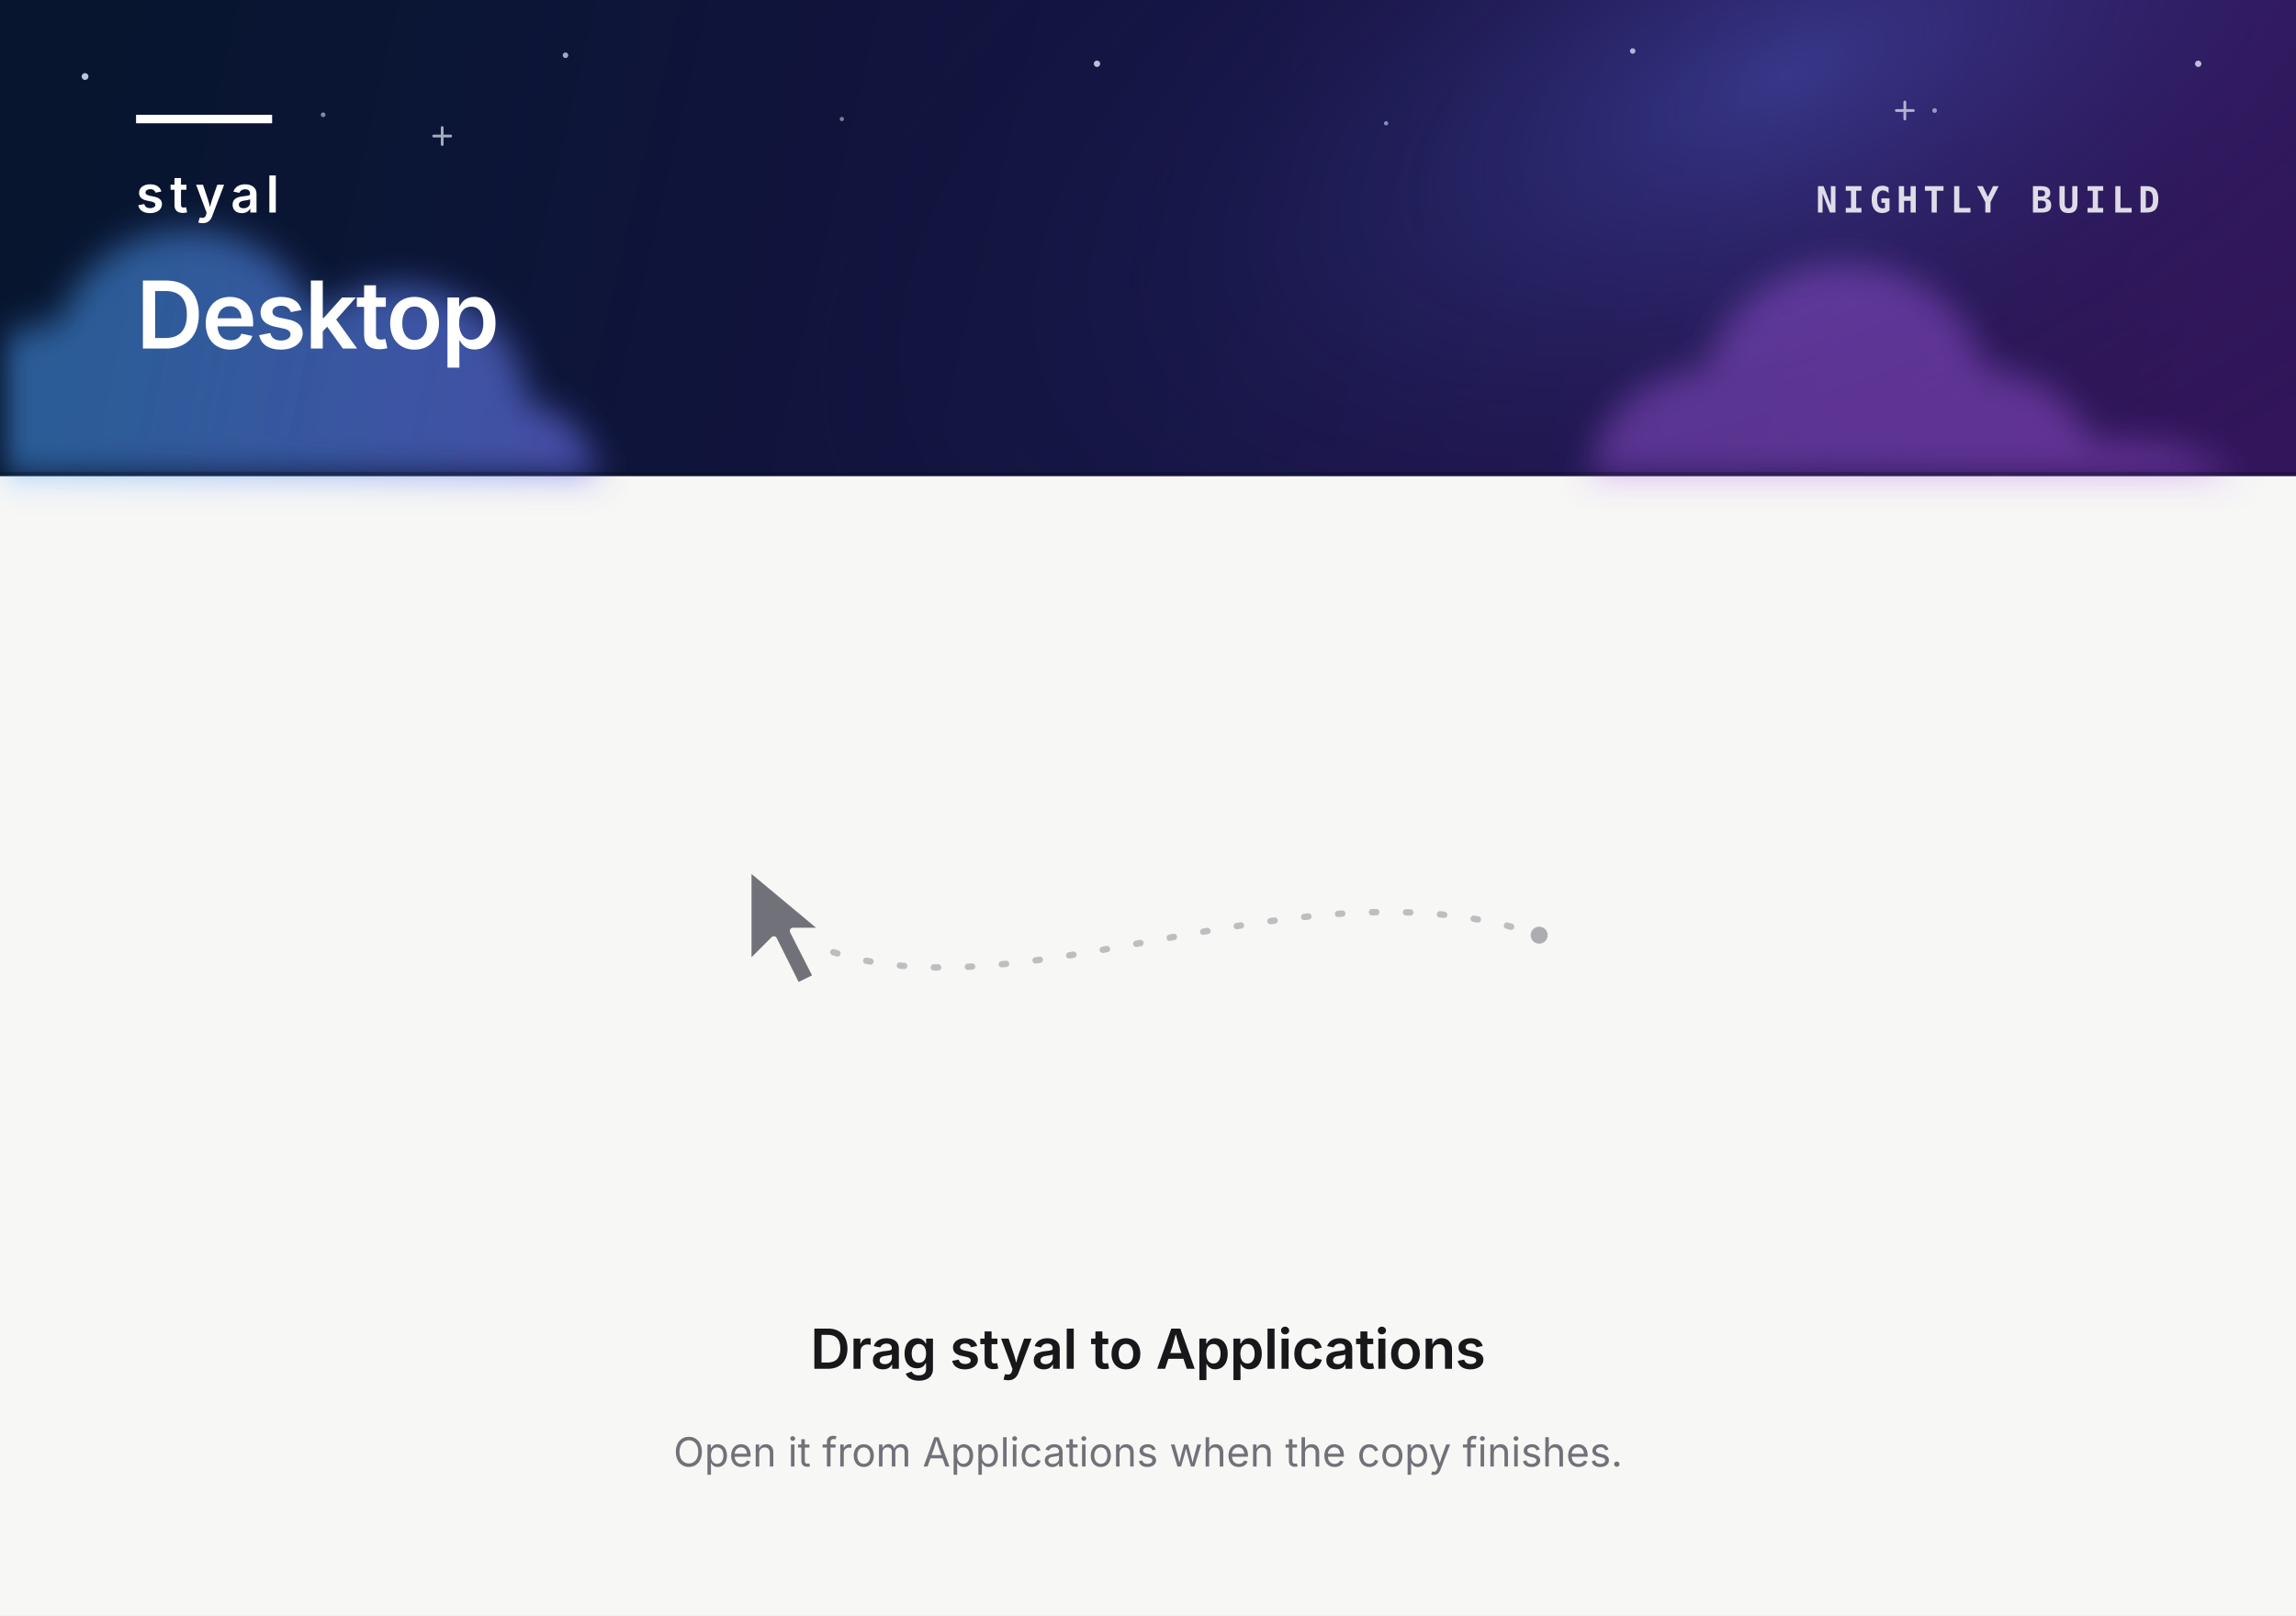
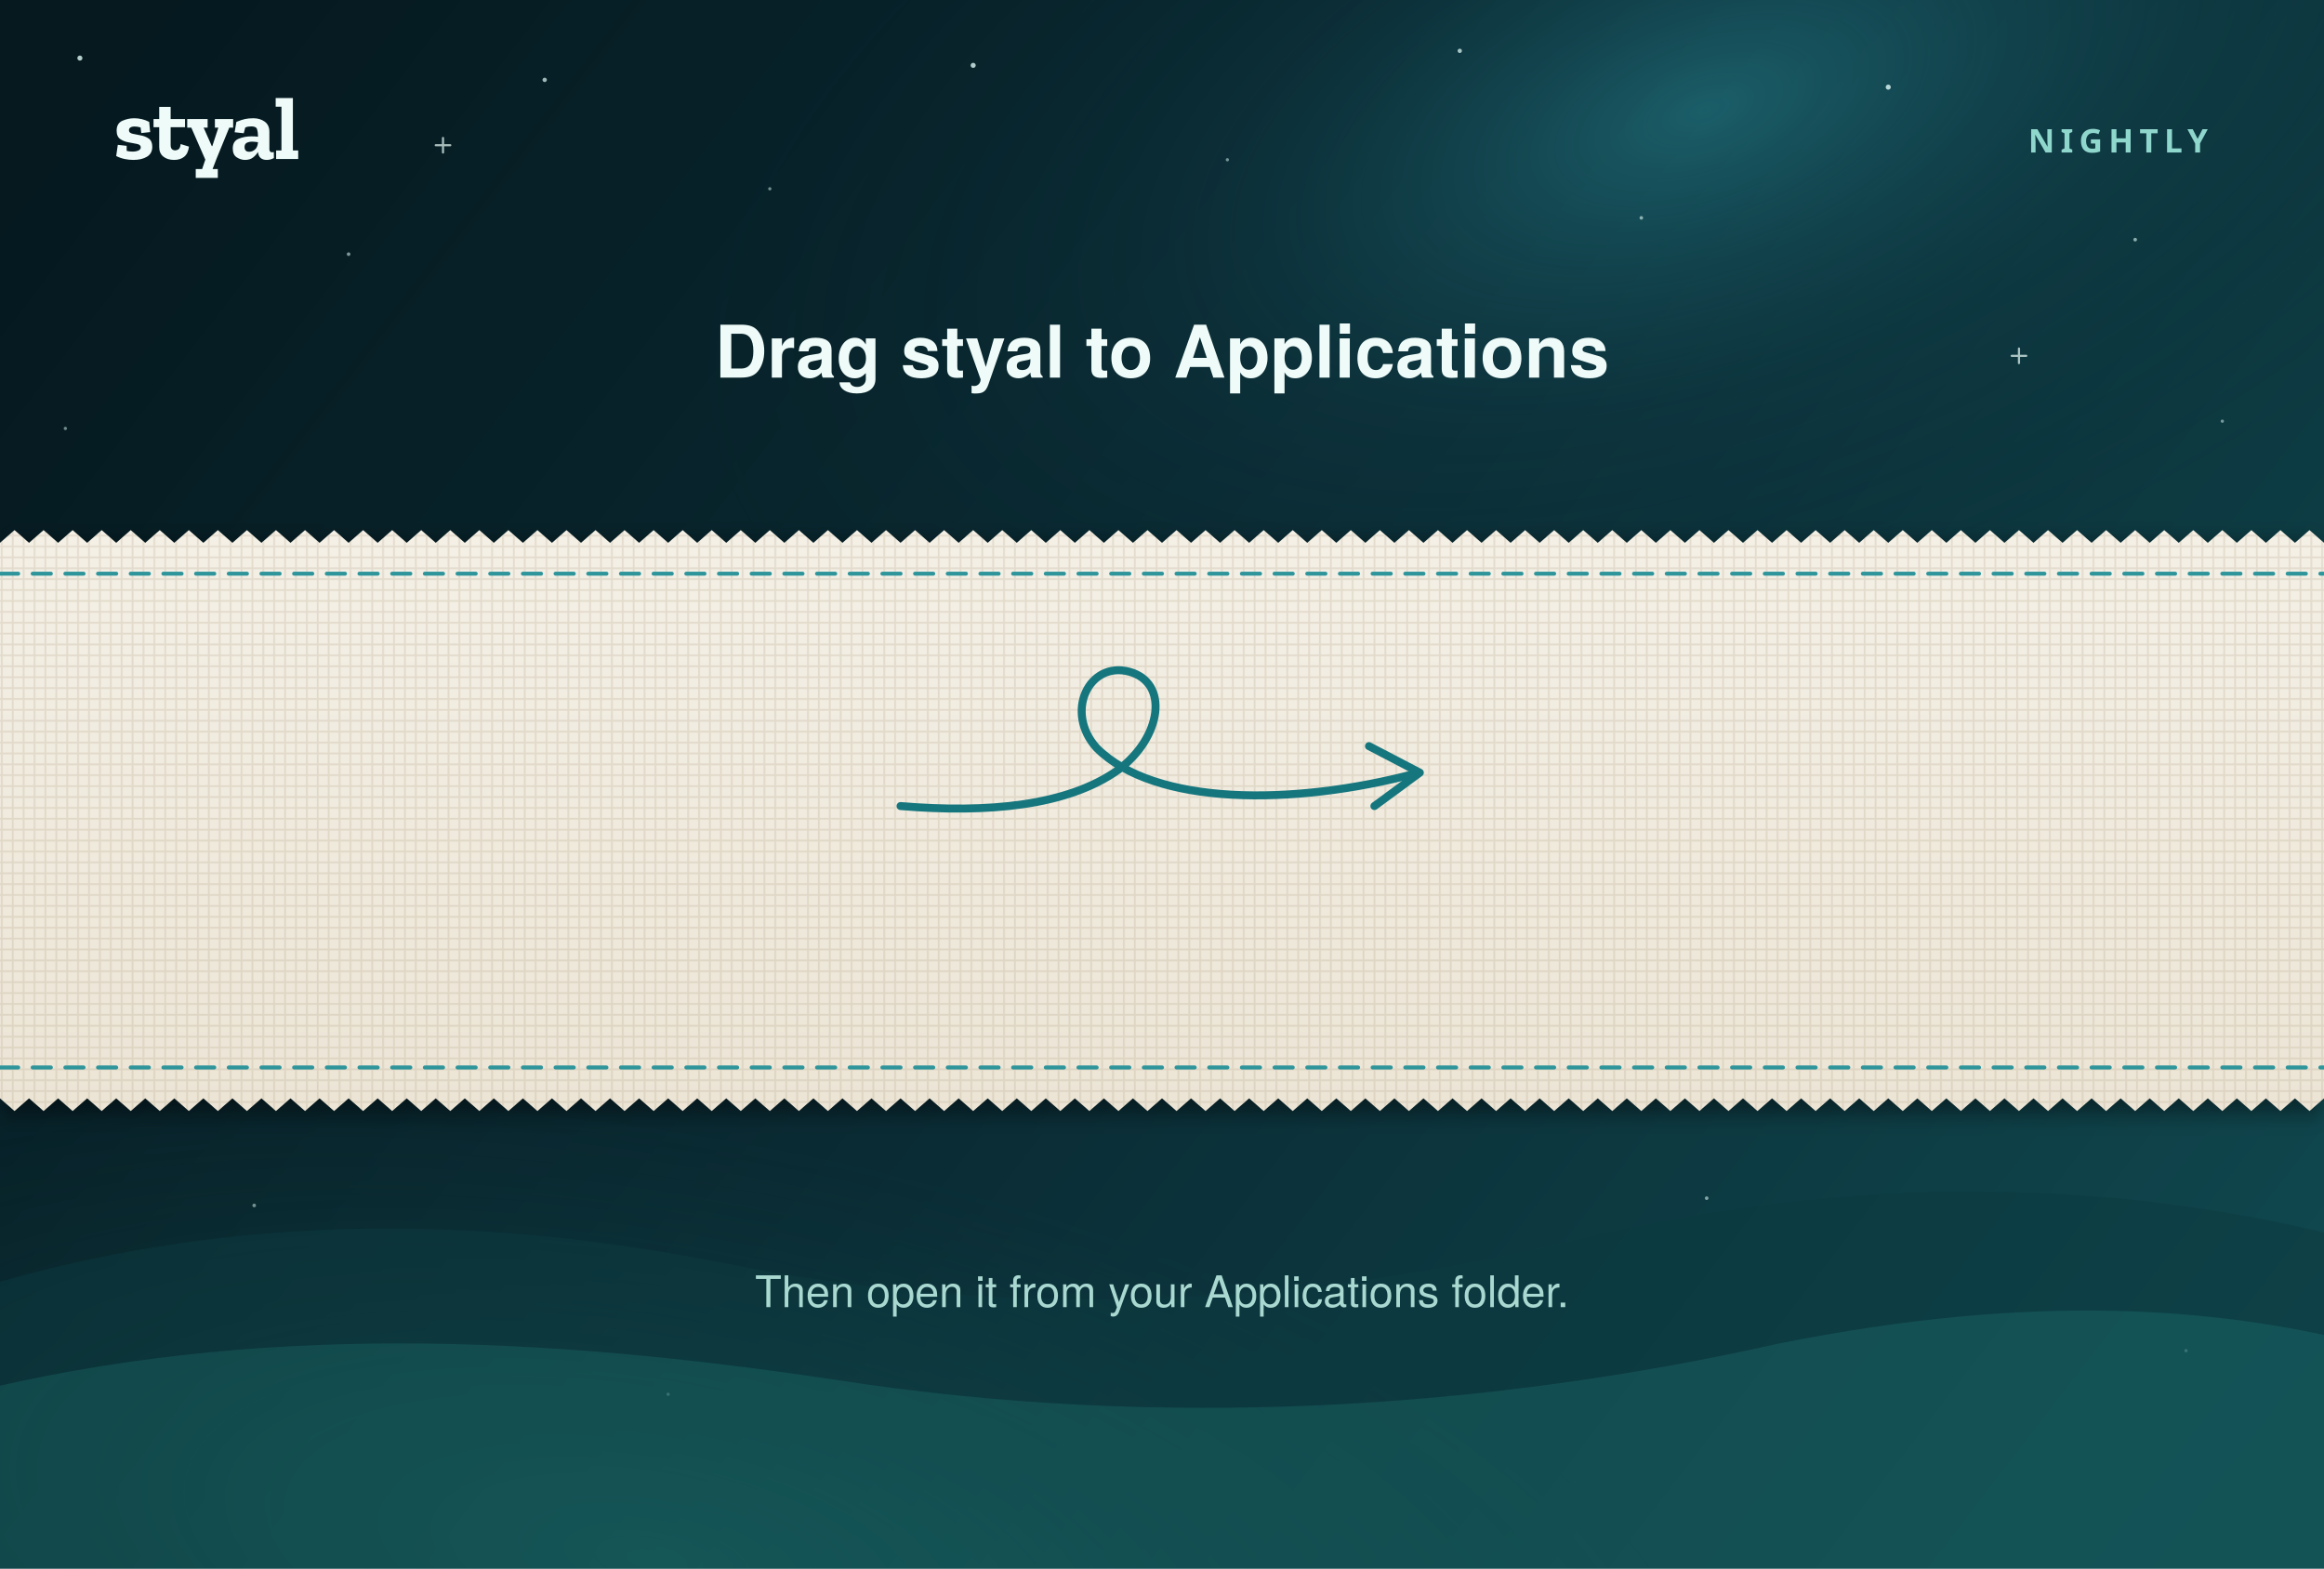
- <svg xmlns="http://www.w3.org/2000/svg" width="1080" height="760" viewBox="0 0 540 380" fill="none">
+ <svg xmlns="http://www.w3.org/2000/svg" width="1280" height="864" viewBox="0 0 640 432" fill="none">
  <defs>
-     <linearGradient id="night-sky" x1="28" y1="0" x2="510" y2="112" gradientUnits="userSpaceOnUse">
-       <stop stop-color="#07152F" />
-       <stop offset="0.52" stop-color="#151443" />
-       <stop offset="1" stop-color="#32155B" />
+     <linearGradient id="night" x1="40" y1="0" x2="600" y2="432" gradientUnits="userSpaceOnUse">
+       <stop stop-color="#05191F" />
+       <stop offset="0.5" stop-color="#0A2B34" />
+       <stop offset="1" stop-color="#10484F" />
    </linearGradient>
-     <radialGradient id="night-glow" cx="0" cy="0" r="1" gradientUnits="userSpaceOnUse" gradientTransform="translate(420 18) rotate(157) scale(260 126)">
-       <stop stop-color="#5165D8" stop-opacity="0.42" />
-       <stop offset="0.55" stop-color="#283075" stop-opacity="0.15" />
-       <stop offset="1" stop-color="#111635" stop-opacity="0" />
+     <radialGradient id="skyGlow" cx="0" cy="0" r="1" gradientUnits="userSpaceOnUse" gradientTransform="translate(470 30) rotate(160) scale(300 150)">
+       <stop stop-color="#38B9C6" stop-opacity="0.36" />
+       <stop offset="0.5" stop-color="#1A5764" stop-opacity="0.14" />
+       <stop offset="1" stop-color="#0A242C" stop-opacity="0" />
    </radialGradient>
-     <linearGradient id="night-cloud" x1="18" y1="62" x2="260" y2="112" gradientUnits="userSpaceOnUse">
-       <stop stop-color="#4EA4FF" stop-opacity="0.5" />
-       <stop offset="0.52" stop-color="#696FEA" stop-opacity="0.62" />
-       <stop offset="1" stop-color="#A85BEA" stop-opacity="0.5" />
+     <radialGradient id="horizonGlow" cx="0" cy="0" r="1" gradientUnits="userSpaceOnUse" gradientTransform="translate(180 430) rotate(-80) scale(120 300)">
+       <stop stop-color="#2FA08F" stop-opacity="0.3" />
+       <stop offset="1" stop-color="#14524B" stop-opacity="0" />
+     </radialGradient>
+     <linearGradient id="cloth" x1="0" y1="146" x2="0" y2="306" gradientUnits="userSpaceOnUse">
+       <stop stop-color="#F4F0E6" />
+       <stop offset="1" stop-color="#ECE5D6" />
    </linearGradient>
-     <filter id="night-soft" x="-24" y="35" width="588" height="101" filterUnits="userSpaceOnUse">
-       <feGaussianBlur stdDeviation="4" />
+     <pattern id="weave" width="3" height="3" patternUnits="userSpaceOnUse">
+       <path d="M0 0.5H3M0.5 0V3" stroke="#A08B6A30" stroke-width="0.5" />
+     </pattern>
+     <filter id="soft" x="-10%" y="-20%" width="120%" height="140%">
+       <feGaussianBlur stdDeviation="3" />
    </filter>
  </defs>
-   <rect width="540" height="380" fill="#F7F7F5" />
-   <rect width="540" height="112" fill="url(#night-sky)" />
-   <rect width="540" height="112" fill="url(#night-glow)" />
-   <g fill="#E4EAFF">
-     <circle cx="20" cy="18" r="0.8" opacity="0.82" />
-     <circle cx="76" cy="27" r="0.55" opacity="0.55" />
-     <circle cx="133" cy="13" r="0.65" opacity="0.7" />
-     <circle cx="198" cy="28" r="0.5" opacity="0.5" />
-     <circle cx="258" cy="15" r="0.75" opacity="0.8" />
-     <circle cx="326" cy="29" r="0.5" opacity="0.55" />
-     <circle cx="384" cy="12" r="0.65" opacity="0.72" />
-     <circle cx="455" cy="26" r="0.55" opacity="0.58" />
-     <circle cx="517" cy="15" r="0.75" opacity="0.78" />
+   <rect width="640" height="432" fill="url(#night)" />
+   <rect width="640" height="432" fill="url(#skyGlow)" />
+   <rect width="640" height="432" fill="url(#horizonGlow)" />
+   <g fill="#E0FBF7">
+     <circle cx="22" cy="16" r="0.7" fill-opacity="0.8" />
+     <circle cx="96" cy="70" r="0.5" fill-opacity="0.55" />
+     <circle cx="150" cy="22" r="0.6" fill-opacity="0.7" />
+     <circle cx="212" cy="52" r="0.45" fill-opacity="0.5" />
+     <circle cx="268" cy="18" r="0.7" fill-opacity="0.78" />
+     <circle cx="338" cy="44" r="0.45" fill-opacity="0.5" />
+     <circle cx="402" cy="14" r="0.6" fill-opacity="0.72" />
+     <circle cx="452" cy="60" r="0.5" fill-opacity="0.58" />
+     <circle cx="520" cy="24" r="0.7" fill-opacity="0.8" />
+     <circle cx="588" cy="66" r="0.5" fill-opacity="0.6" />
+     <circle cx="612" cy="116" r="0.45" fill-opacity="0.5" />
+     <circle cx="18" cy="118" r="0.45" fill-opacity="0.5" />
+     <circle cx="70" cy="332" r="0.5" fill-opacity="0.5" />
+     <circle cx="184" cy="384" r="0.45" fill-opacity="0.45" />
+     <circle cx="470" cy="330" r="0.5" fill-opacity="0.55" />
+     <circle cx="602" cy="372" r="0.45" fill-opacity="0.45" />
  </g>
-   <g stroke="#EEF2FF" stroke-linecap="round" stroke-width="0.65" opacity="0.68">
-     <path d="M104 30V34M102 32H106" />
-     <path d="M448 24V28M446 26H450" />
+   <g stroke="#ECFFFA" stroke-width="0.6" stroke-linecap="round" opacity="0.7">
+     <path d="M122 38V42M120 40H124" />
+     <path d="M556 96V100M554 98H558" />
  </g>
-   <g filter="url(#night-soft)">
-     <path d="M-12 112V101C-12 87 0 76 14 76C18 63 30 54 44 54C58 54 70 62 74 75C79 70 86 67 94 67C110 67 123 79 124 95C132 96 138 101 141 112H-12Z" fill="url(#night-cloud)" />
-     <path d="M374 112C375 98 387 87 401 87C405 72 418 62 434 62C450 62 463 72 467 87C478 87 488 94 492 104C506 103 518 106 526 112H374Z" fill="url(#night-cloud)" opacity="0.82" />
+   <path d="M-10 356C60 334 130 334 200 348C280 364 360 360 440 340C520 322 590 326 650 342V432H-10Z" fill="#0C3B41" fill-opacity="0.5" />
+   <path d="M-10 384C70 364 150 368 230 380C320 394 410 388 490 370C560 356 610 360 650 370V432H-10Z" fill="#2FA79B" fill-opacity="0.18" />
+   <path d="M-4 149.5L-4 146L0 149.5L4 146L8 149.5L12 146L16 149.5L20 146L24 149.5L28 146L32 149.5L36 146L40 149.5L44 146L48 149.5L52 146L56 149.5L60 146L64 149.5L68 146L72 149.5L76 146L80 149.5L84 146L88 149.5L92 146L96 149.5L100 146L104 149.5L108 146L112 149.5L116 146L120 149.5L124 146L128 149.5L132 146L136 149.5L140 146L144 149.5L148 146L152 149.5L156 146L160 149.5L164 146L168 149.5L172 146L176 149.5L180 146L184 149.5L188 146L192 149.5L196 146L200 149.5L204 146L208 149.5L212 146L216 149.5L220 146L224 149.5L228 146L232 149.5L236 146L240 149.5L244 146L248 149.5L252 146L256 149.5L260 146L264 149.5L268 146L272 149.5L276 146L280 149.5L284 146L288 149.5L292 146L296 149.5L300 146L304 149.5L308 146L312 149.5L316 146L320 149.5L324 146L328 149.5L332 146L336 149.5L340 146L344 149.5L348 146L352 149.5L356 146L360 149.5L364 146L368 149.5L372 146L376 149.5L380 146L384 149.5L388 146L392 149.5L396 146L400 149.5L404 146L408 149.5L412 146L416 149.5L420 146L424 149.5L428 146L432 149.5L436 146L440 149.5L444 146L448 149.5L452 146L456 149.5L460 146L464 149.5L468 146L472 149.5L476 146L480 149.5L484 146L488 149.5L492 146L496 149.5L500 146L504 149.5L508 146L512 149.5L516 146L520 149.5L524 146L528 149.5L532 146L536 149.5L540 146L544 149.5L548 146L552 149.5L556 146L560 149.5L564 146L568 149.5L572 146L576 149.5L580 146L584 149.5L588 146L592 149.5L596 146L600 149.5L604 146L608 149.5L612 146L616 149.5L620 146L624 149.5L628 146L632 149.5L636 146L640 149.5L644 146L648 149.5L648 302.5L644 306L640 302.5L636 306L632 302.5L628 306L624 302.5L620 306L616 302.5L612 306L608 302.5L604 306L600 302.5L596 306L592 302.5L588 306L584 302.5L580 306L576 302.5L572 306L568 302.5L564 306L560 302.5L556 306L552 302.5L548 306L544 302.5L540 306L536 302.5L532 306L528 302.5L524 306L520 302.5L516 306L512 302.5L508 306L504 302.5L500 306L496 302.5L492 306L488 302.5L484 306L480 302.5L476 306L472 302.5L468 306L464 302.5L460 306L456 302.5L452 306L448 302.5L444 306L440 302.5L436 306L432 302.5L428 306L424 302.5L420 306L416 302.5L412 306L408 302.5L404 306L400 302.5L396 306L392 302.5L388 306L384 302.5L380 306L376 302.5L372 306L368 302.5L364 306L360 302.5L356 306L352 302.5L348 306L344 302.5L340 306L336 302.5L332 306L328 302.5L324 306L320 302.5L316 306L312 302.5L308 306L304 302.5L300 306L296 302.5L292 306L288 302.5L284 306L280 302.5L276 306L272 302.5L268 306L264 302.5L260 306L256 302.5L252 306L248 302.5L244 306L240 302.5L236 306L232 302.5L228 306L224 302.5L220 306L216 302.5L212 306L208 302.5L204 306L200 302.5L196 306L192 302.5L188 306L184 302.5L180 306L176 302.5L172 306L168 302.5L164 306L160 302.5L156 306L152 302.5L148 306L144 302.5L140 306L136 302.5L132 306L128 302.5L124 306L120 302.5L116 306L112 302.5L108 306L104 302.5L100 306L96 302.5L92 306L88 302.5L84 306L80 302.5L76 306L72 302.5L68 306L64 302.5L60 306L56 302.5L52 306L48 302.5L44 306L40 302.5L36 306L32 302.5L28 306L24 302.5L20 306L16 302.5L12 306L8 302.5L4 306L0 302.5L-4 306Z" transform="translate(0 2)" fill="#000" fill-opacity="0.45" filter="url(#soft)" />
+   <path d="M-4 149.5L-4 146L0 149.5L4 146L8 149.5L12 146L16 149.5L20 146L24 149.5L28 146L32 149.5L36 146L40 149.5L44 146L48 149.5L52 146L56 149.5L60 146L64 149.5L68 146L72 149.5L76 146L80 149.5L84 146L88 149.5L92 146L96 149.5L100 146L104 149.5L108 146L112 149.5L116 146L120 149.5L124 146L128 149.5L132 146L136 149.5L140 146L144 149.5L148 146L152 149.5L156 146L160 149.5L164 146L168 149.5L172 146L176 149.5L180 146L184 149.5L188 146L192 149.5L196 146L200 149.5L204 146L208 149.5L212 146L216 149.5L220 146L224 149.5L228 146L232 149.5L236 146L240 149.5L244 146L248 149.5L252 146L256 149.5L260 146L264 149.5L268 146L272 149.5L276 146L280 149.5L284 146L288 149.5L292 146L296 149.5L300 146L304 149.5L308 146L312 149.5L316 146L320 149.5L324 146L328 149.5L332 146L336 149.5L340 146L344 149.5L348 146L352 149.5L356 146L360 149.5L364 146L368 149.5L372 146L376 149.5L380 146L384 149.5L388 146L392 149.5L396 146L400 149.5L404 146L408 149.5L412 146L416 149.5L420 146L424 149.5L428 146L432 149.5L436 146L440 149.5L444 146L448 149.5L452 146L456 149.5L460 146L464 149.5L468 146L472 149.5L476 146L480 149.5L484 146L488 149.5L492 146L496 149.5L500 146L504 149.5L508 146L512 149.5L516 146L520 149.5L524 146L528 149.5L532 146L536 149.5L540 146L544 149.5L548 146L552 149.5L556 146L560 149.5L564 146L568 149.5L572 146L576 149.5L580 146L584 149.5L588 146L592 149.5L596 146L600 149.5L604 146L608 149.5L612 146L616 149.5L620 146L624 149.5L628 146L632 149.5L636 146L640 149.5L644 146L648 149.5L648 302.5L644 306L640 302.5L636 306L632 302.5L628 306L624 302.5L620 306L616 302.5L612 306L608 302.5L604 306L600 302.5L596 306L592 302.5L588 306L584 302.5L580 306L576 302.5L572 306L568 302.5L564 306L560 302.5L556 306L552 302.5L548 306L544 302.5L540 306L536 302.5L532 306L528 302.5L524 306L520 302.5L516 306L512 302.5L508 306L504 302.5L500 306L496 302.5L492 306L488 302.5L484 306L480 302.5L476 306L472 302.5L468 306L464 302.5L460 306L456 302.5L452 306L448 302.5L444 306L440 302.5L436 306L432 302.5L428 306L424 302.5L420 306L416 302.5L412 306L408 302.5L404 306L400 302.5L396 306L392 302.5L388 306L384 302.5L380 306L376 302.5L372 306L368 302.5L364 306L360 302.5L356 306L352 302.5L348 306L344 302.5L340 306L336 302.5L332 306L328 302.5L324 306L320 302.5L316 306L312 302.5L308 306L304 302.5L300 306L296 302.5L292 306L288 302.5L284 306L280 302.5L276 306L272 302.5L268 306L264 302.5L260 306L256 302.5L252 306L248 302.5L244 306L240 302.5L236 306L232 302.5L228 306L224 302.5L220 306L216 302.5L212 306L208 302.5L204 306L200 302.5L196 306L192 302.5L188 306L184 302.5L180 306L176 302.5L172 306L168 302.5L164 306L160 302.5L156 306L152 302.5L148 306L144 302.5L140 306L136 302.5L132 306L128 302.5L124 306L120 302.5L116 306L112 302.5L108 306L104 302.5L100 306L96 302.5L92 306L88 302.5L84 306L80 302.5L76 306L72 302.5L68 306L64 302.5L60 306L56 302.5L52 306L48 302.5L44 306L40 302.5L36 306L32 302.5L28 306L24 302.5L20 306L16 302.5L12 306L8 302.5L4 306L0 302.5L-4 306Z" fill="url(#cloth)" />
+   <path d="M-4 149.5L-4 146L0 149.5L4 146L8 149.5L12 146L16 149.5L20 146L24 149.5L28 146L32 149.5L36 146L40 149.5L44 146L48 149.5L52 146L56 149.5L60 146L64 149.5L68 146L72 149.5L76 146L80 149.5L84 146L88 149.5L92 146L96 149.5L100 146L104 149.5L108 146L112 149.5L116 146L120 149.5L124 146L128 149.5L132 146L136 149.5L140 146L144 149.5L148 146L152 149.5L156 146L160 149.5L164 146L168 149.5L172 146L176 149.5L180 146L184 149.5L188 146L192 149.5L196 146L200 149.5L204 146L208 149.5L212 146L216 149.5L220 146L224 149.5L228 146L232 149.5L236 146L240 149.5L244 146L248 149.5L252 146L256 149.5L260 146L264 149.5L268 146L272 149.5L276 146L280 149.5L284 146L288 149.5L292 146L296 149.5L300 146L304 149.5L308 146L312 149.5L316 146L320 149.5L324 146L328 149.5L332 146L336 149.5L340 146L344 149.5L348 146L352 149.5L356 146L360 149.5L364 146L368 149.5L372 146L376 149.5L380 146L384 149.5L388 146L392 149.5L396 146L400 149.5L404 146L408 149.5L412 146L416 149.5L420 146L424 149.5L428 146L432 149.5L436 146L440 149.5L444 146L448 149.5L452 146L456 149.5L460 146L464 149.5L468 146L472 149.5L476 146L480 149.5L484 146L488 149.5L492 146L496 149.5L500 146L504 149.5L508 146L512 149.5L516 146L520 149.5L524 146L528 149.5L532 146L536 149.5L540 146L544 149.5L548 146L552 149.5L556 146L560 149.5L564 146L568 149.5L572 146L576 149.5L580 146L584 149.5L588 146L592 149.5L596 146L600 149.5L604 146L608 149.5L612 146L616 149.5L620 146L624 149.5L628 146L632 149.5L636 146L640 149.5L644 146L648 149.5L648 302.5L644 306L640 302.5L636 306L632 302.5L628 306L624 302.5L620 306L616 302.5L612 306L608 302.5L604 306L600 302.5L596 306L592 302.5L588 306L584 302.5L580 306L576 302.5L572 306L568 302.5L564 306L560 302.5L556 306L552 302.5L548 306L544 302.5L540 306L536 302.5L532 306L528 302.5L524 306L520 302.5L516 306L512 302.5L508 306L504 302.5L500 306L496 302.5L492 306L488 302.5L484 306L480 302.5L476 306L472 302.5L468 306L464 302.5L460 306L456 302.5L452 306L448 302.5L444 306L440 302.5L436 306L432 302.5L428 306L424 302.5L420 306L416 302.5L412 306L408 302.5L404 306L400 302.5L396 306L392 302.5L388 306L384 302.5L380 306L376 302.5L372 306L368 302.5L364 306L360 302.5L356 306L352 302.5L348 306L344 302.5L340 306L336 302.5L332 306L328 302.5L324 306L320 302.5L316 306L312 302.5L308 306L304 302.5L300 306L296 302.5L292 306L288 302.5L284 306L280 302.5L276 306L272 302.5L268 306L264 302.5L260 306L256 302.5L252 306L248 302.5L244 306L240 302.5L236 306L232 302.5L228 306L224 302.5L220 306L216 302.5L212 306L208 302.5L204 306L200 302.5L196 306L192 302.5L188 306L184 302.5L180 306L176 302.5L172 306L168 302.5L164 306L160 302.5L156 306L152 302.5L148 306L144 302.5L140 306L136 302.5L132 306L128 302.5L124 306L120 302.5L116 306L112 302.5L108 306L104 302.5L100 306L96 302.5L92 306L88 302.5L84 306L80 302.5L76 306L72 302.5L68 306L64 302.5L60 306L56 302.5L52 306L48 302.5L44 306L40 302.5L36 306L32 302.5L28 306L24 302.5L20 306L16 302.5L12 306L8 302.5L4 306L0 302.5L-4 306Z" fill="url(#weave)" />
+   <path d="M0 158H640M0 294H640" stroke="#2E959B" stroke-width="1.1" stroke-linecap="round" stroke-dasharray="5 4" />
+   <path d="M248 222C272 224 294 222 308 212C320 203 322 188 311 185C300 182 293 196 302 206C318 222 356 222 390 213" stroke="#16767E" stroke-width="2.2" stroke-linecap="round" stroke-linejoin="round" />
+   <path d="M377 205.5L391 212.8L378.5 222" stroke="#16767E" stroke-width="2.2" stroke-linecap="round" stroke-linejoin="round" />
+   <g transform="translate(32 27) scale(0.02442) translate(-28 213)" fill="#EEFBF8">
+     <path transform="translate(0 475) scale(1 -1)" d="M435.0 138.0Q435.0 63.0 375.5 26.5Q316.0 -10.0 221.0 -10.0Q172.0 -10.0 122.5 0.5Q73.0 11.0 28.0 34.0L46.0 160.0L146.0 149.0V93.0Q164.0 87.0 184.0 85.5Q204.0 84.0 214.0 84.0Q251.0 84.0 278.0 96.0Q305.0 108.0 305.0 132.0Q305.0 161.0 264.0 170.0Q223.0 179.0 169.0 188.0Q115.0 197.0 74.0 225.0Q33.0 253.0 33.0 320.0Q33.0 403.0 97.5 431.5Q162.0 460.0 231.0 460.0Q321.0 460.0 400.0 419.0L411.0 304.0L311.0 293.0L303.0 356.0Q270.0 367.0 232.0 367.0Q207.0 367.0 189.5 356.5Q172.0 346.0 172.0 324.0Q172.0 295.0 211.5 285.5Q251.0 276.0 303.5 267.0Q356.0 258.0 395.5 230.5Q435.0 203.0 435.0 138.0ZM849.0 140.0Q839.0 62.0 795.0 26.0Q751.0 -10.0 681.0 -10.0Q606.0 -10.0 559.5 27.5Q513.0 65.0 513.0 135.0V359.0H449.0V451.0H513.0V588.0H642.0V451.0H804.0V359.0H642.0V157.0Q642.0 98.0 696.0 98.0Q708.0 98.0 728.5 108.5Q749.0 119.0 755.0 169.0ZM1347.0 354.0H1303.0L1158.0 0.0L1115.0 -113.0H1174.0V-213.0H925.0V-113.0H997.0L1033.0 -7.0L875.0 354.0H829.0V451.0H1059.0V354.0H1014.0L1106.0 146.0H1112.0L1180.0 354.0H1141.0V451.0H1347.0ZM1383.5 419.0Q1442.5 443.0 1482.0 451.5Q1521.5 460.0 1576.5 460.0Q1649.5 460.0 1702.5 422.0Q1755.5 384.0 1755.5 307.0V111.0Q1755.5 76.0 1786.5 76.0Q1795.5 76.0 1805.5 79.0L1806.5 11.0Q1767.5 -10.0 1725.5 -10.0Q1636.5 -10.0 1626.5 79.0V80.0Q1607.5 46.0 1572.0 18.0Q1536.5 -10.0 1481.5 -10.0Q1432.5 -10.0 1387.5 19.0Q1342.5 48.0 1342.5 119.0Q1342.5 202.0 1409.0 229.0Q1475.5 256.0 1552.5 256.0Q1595.5 256.0 1626.5 252.0V267.0Q1626.5 302.0 1617.0 335.0Q1607.5 368.0 1552.5 368.0Q1532.5 368.0 1516.0 365.5Q1499.5 363.0 1483.5 355.0L1466.5 291.0L1363.5 302.0ZM1626.5 184.0V190.0Q1610.5 192.0 1594.0 194.0Q1577.5 196.0 1561.5 196.0Q1527.5 196.0 1501.5 183.5Q1475.5 171.0 1475.5 134.0Q1475.5 112.0 1487.5 97.0Q1499.5 82.0 1528.5 82.0Q1562.5 82.0 1592.0 106.5Q1621.5 131.0 1626.5 184.0ZM2080.5 0.0H1831.5V97.0H1891.5V590.0H1826.5V688.0H2020.5V97.0H2080.5Z" />
  </g>
-   <path d="M0 111.5H540" stroke="#050A19" stroke-opacity="0.3" />
-   <path d="M32 28H64" stroke="#FFFFFF" stroke-width="2" />
-   <g font-family="-apple-system, BlinkMacSystemFont, sans-serif" fill="#FFFFFF">
-     <text x="32" y="50" font-size="12" font-weight="600" letter-spacing="1.4">styal</text>
-     <text x="32" y="82" font-size="22" font-weight="600" letter-spacing="-0.45">Desktop</text>
-     <text x="508" y="50" text-anchor="end" font-family="ui-monospace, SFMono-Regular, Menlo, monospace" font-size="8.5" font-weight="600" letter-spacing="1.2" opacity="0.84">NIGHTLY BUILD</text>
-   </g>
-   <path d="M196 224C242 239 307 201 362 220" stroke="#71717A" stroke-width="1.5" stroke-linecap="round" stroke-dasharray="1 7" opacity="0.42" />
-   <circle cx="362" cy="220" r="2" fill="#71717A" opacity="0.55" />
-   <path d="M176 204V227L182 221L187.5 232L192 229.8L186.5 219H194L176 204Z" fill="#71717A" stroke="#F7F7F5" stroke-width="1.5" stroke-linejoin="round" />
-   <g font-family="-apple-system, BlinkMacSystemFont, sans-serif" text-anchor="middle">
-     <text x="270" y="322" font-size="13" font-weight="600" letter-spacing="-0.1" fill="#18181B">Drag styal to Applications</text>
-     <text x="270" y="345" font-size="9.5" fill="#71717A">Open it from Applications when the copy finishes.</text>
+   <text x="608" y="42" text-anchor="end" font-family="Menlo" font-size="9" font-weight="600" letter-spacing="1.6" fill="#8FD6CC">NIGHTLY</text>
+   <g font-family="Helvetica Neue" text-anchor="middle">
+     <text x="320" y="104" font-size="20" font-weight="600" fill="#EEFBF8">Drag styal to Applications</text>
+     <text x="320" y="360" font-size="12" fill="#A8D8D0">Then open it from your Applications folder.</text>
  </g>
</svg>
